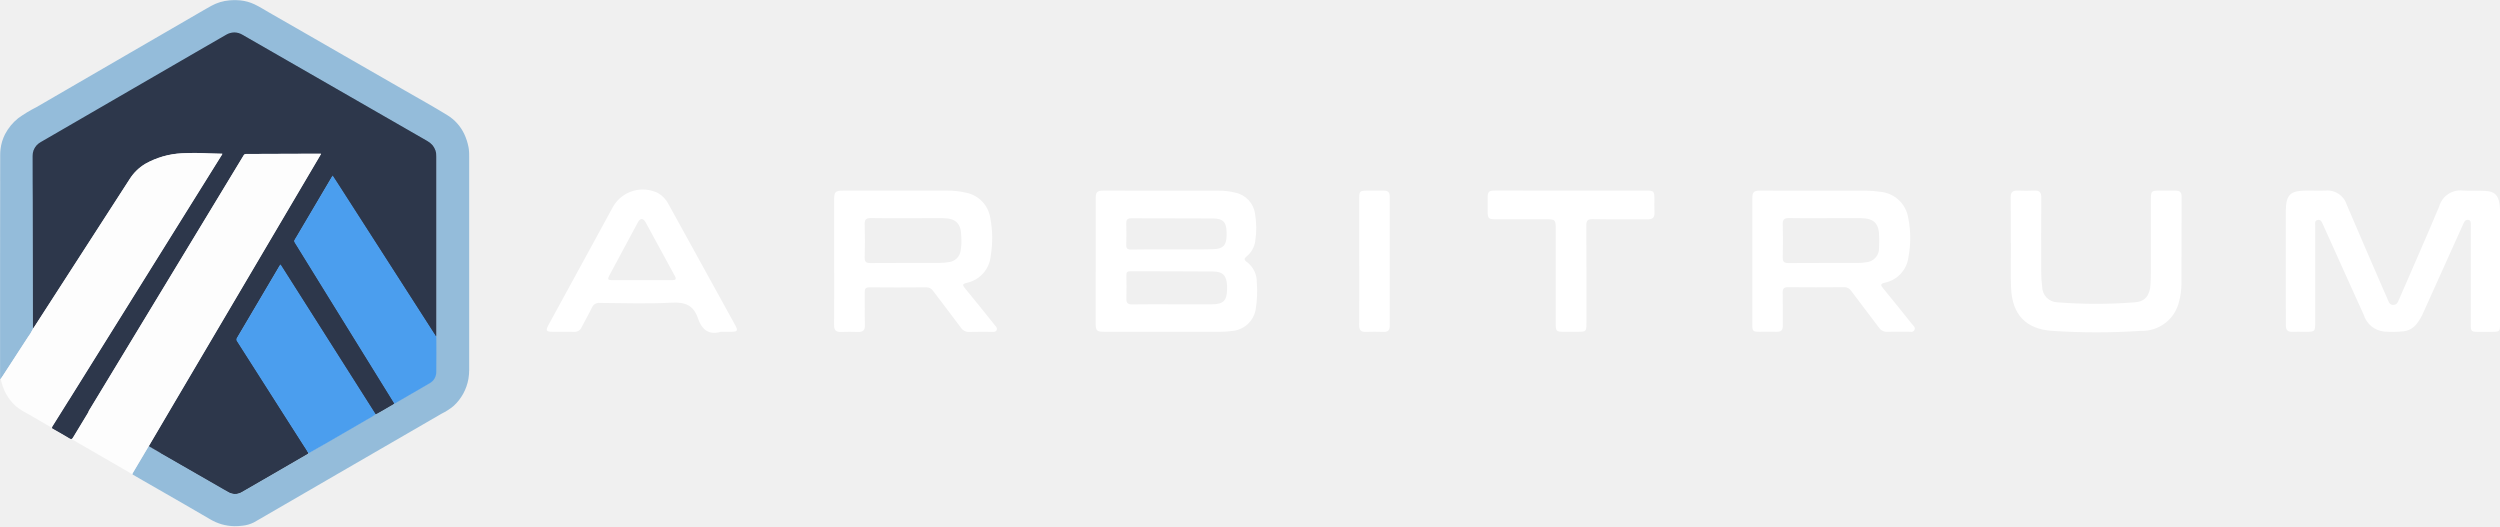
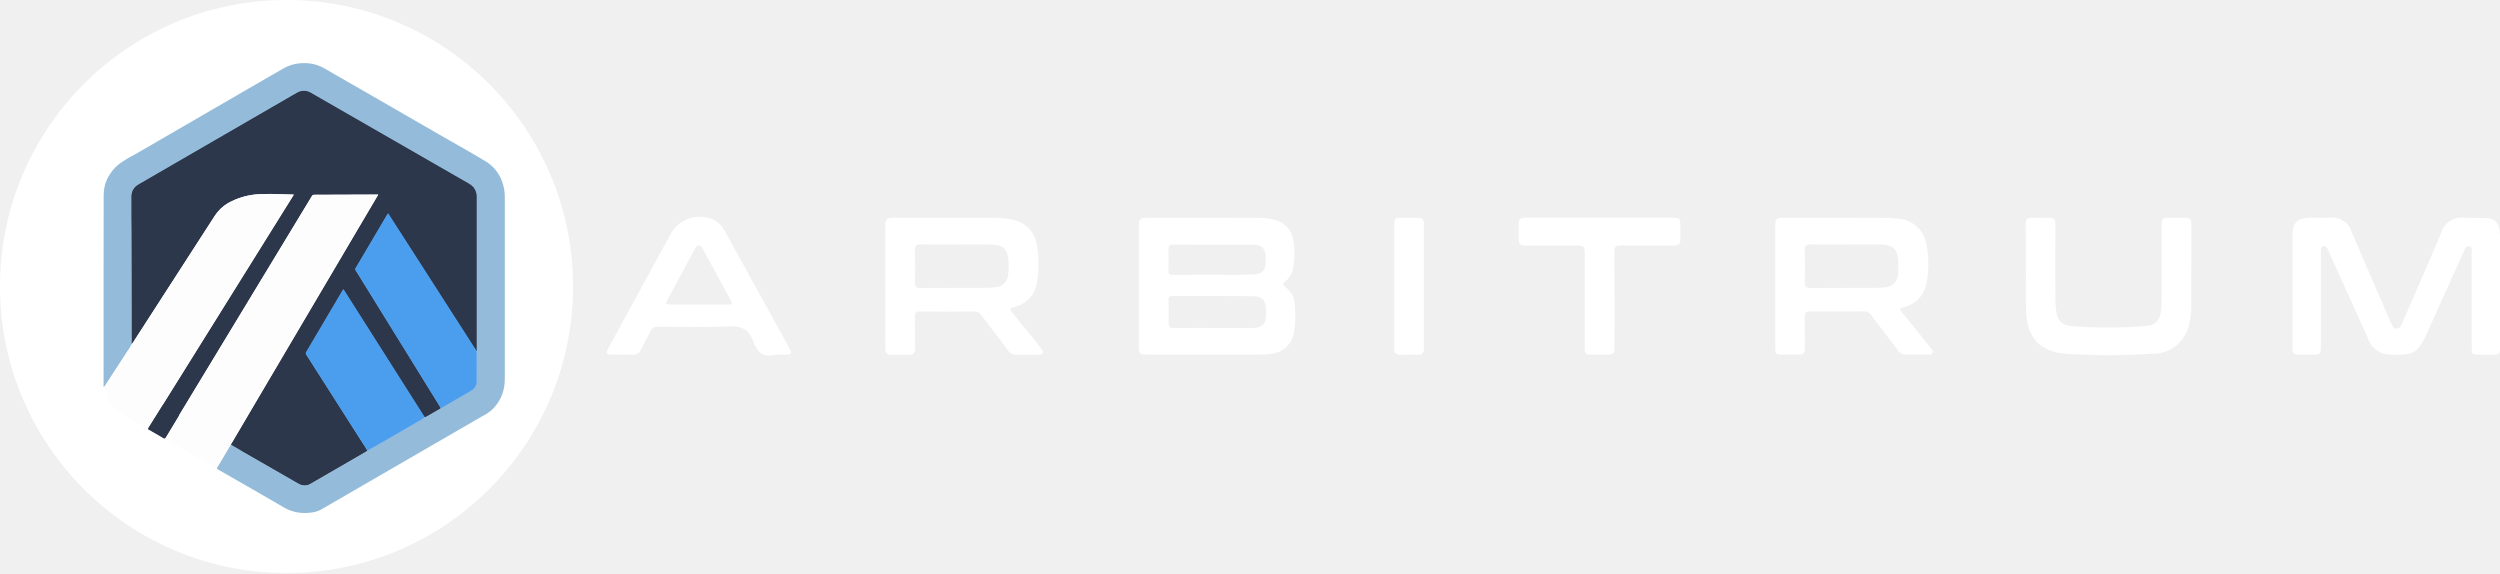
- <svg xmlns="http://www.w3.org/2000/svg" width="228.344" height="48.059" viewBox="0 0 228.344 48.059">
-   <g id="Group_65816" data-name="Group 65816" transform="translate(2262.248 4009.123)">
-     <g id="Group_65775" data-name="Group 65775" transform="translate(-2262.248 -4009.123)">
-       <path id="Path_183311" data-name="Path 183311" d="M-2217.622-3973.67c-.087.084-.109-.015-.138-.057-.182-.259-.347-.529-.517-.8-.583-.916-1.175-1.826-1.76-2.741q-1.5-2.344-3.007-4.683c-.631-.984-1.26-1.97-1.9-2.951-.694-1.072-1.375-2.152-2.072-3.221-.114-.174-.117-.177-.227.01q-1.574,2.666-3.144,5.334c-.262.448-.292.3.019.8q1.117,1.8,2.231,3.607,1.657,2.677,3.314,5.357,1.4,2.261,2.8,4.521l.488.792a.252.252,0,0,1,.064.181,1.1,1.1,0,0,1-.355.232c-.4.234-.79.467-1.191.69-.056.031-.108.078-.181.06l-.01-.009a1.936,1.936,0,0,1-.3-.426c-.912-1.442-1.831-2.88-2.743-4.321q-1.578-2.5-3.162-4.988c-.8-1.26-1.6-2.515-2.4-3.777a.192.192,0,0,0-.093-.1,1.155,1.155,0,0,0-.17.262c-.764,1.3-1.534,2.6-2.3,3.9q-.712,1.21-1.428,2.418a.3.3,0,0,0,.007.359c.553.85,1.092,1.709,1.638,2.563.814,1.271,1.619,2.548,2.432,3.819q.975,1.523,1.942,3.049a4.625,4.625,0,0,1,.465.777v0c-.029.09-.111.12-.182.161q-2.118,1.233-4.24,2.457c-.547.317-1.091.638-1.641.949a1.29,1.29,0,0,1-1.267.023c-.549-.275-1.068-.605-1.6-.91-1.568-.9-3.13-1.8-4.7-2.7-.28-.16-.559-.32-.835-.485-.058-.035-.137-.058-.132-.151v0q1.212-2.06,2.424-4.12,2.793-4.736,5.587-9.471,3.8-6.435,7.59-12.87c.042-.071.082-.142.135-.233h-.687l-3.294.011c-.949,0-1.9.011-2.846.01a.254.254,0,0,0-.253.142q-3.892,6.432-7.791,12.858-3.189,5.262-6.378,10.527l-1.43,2.363c-.051.085-.093.126-.146.131a.275.275,0,0,1-.158-.057q-.734-.443-1.486-.856c-.064-.036-.1-.065-.11-.1s.006-.081.046-.145q.757-1.207,1.511-2.415,1.28-2.048,2.557-4.1l11.369-18.229c.024-.039.046-.078.083-.141-.436-.013-.85-.03-1.263-.036a24.165,24.165,0,0,0-2.449-.006,7.57,7.57,0,0,0-3.331.962,4.288,4.288,0,0,0-1.41,1.369q-4.37,6.777-8.746,13.551c-.034.053-.076.1-.114.154l-.008-.01c-.072-.09-.042-.2-.042-.3,0-3.77.01-7.54-.007-11.311-.007-1.354-.031-2.707-.03-4.06a1.592,1.592,0,0,1,.847-1.486q3.946-2.277,7.885-4.565,3.787-2.193,7.577-4.381c.5-.29.993-.6,1.508-.86a1.421,1.421,0,0,1,1.42.042q4.4,2.522,8.8,5.056,4.051,2.327,8.1,4.655a1.61,1.61,0,0,1,.809,1,1.263,1.263,0,0,1,.037.337q0,8,0,16v.34A.641.641,0,0,1-2217.622-3973.67Z" transform="translate(2257.503 4004.403)" fill="#2d374b" />
-       <path id="Path_183312" data-name="Path 183312" d="M-2219.394-3994.835q0,4.637,0,9.273,0,1.453,0,2.907,0,3.082,0,6.164,0,.572,0,1.145a4.892,4.892,0,0,1-.067.816,4.375,4.375,0,0,1-1.364,2.494,5.531,5.531,0,0,1-1.079.692q-3.985,2.312-7.974,4.617l-1.615.935-2.413,1.4-3.823,2.214c-.448.259-.892.527-1.345.776a2.872,2.872,0,0,1-1.023.294,4.969,4.969,0,0,1-.722.045,4.442,4.442,0,0,1-2.242-.635c-1.55-.911-3.111-1.8-4.672-2.7q-.751-.429-1.5-.861c-.284-.163-.565-.331-.85-.491a.2.2,0,0,1-.059-.044c-.021-.025-.02-.055.009-.1q.731-1.227,1.456-2.457c.006-.009.019-.014.029-.021a2.47,2.47,0,0,0,.541.338l.531.306q3.09,1.782,6.188,3.552a1.266,1.266,0,0,0,.572.172,1.113,1.113,0,0,0,.61-.15c2.03-1.161,4.05-2.34,6.073-3.512.025-.015.048-.034.072-.05a.049.049,0,0,1,0-.011c.022-.05.072-.066.114-.09,1.925-1.121,3.855-2.233,5.78-3.352a.555.555,0,0,1,.227-.1c.472-.236.916-.522,1.375-.781.114-.064.227-.131.34-.2a.282.282,0,0,1,.14-.133c.979-.572,1.958-1.142,2.943-1.7a1.291,1.291,0,0,0,.7-1.2c0-.943,0-1.885,0-2.827a.356.356,0,0,1,.048-.257c0-.083.005-.167.005-.25v-.438q0-2.081,0-4.162,0-5.8,0-11.594a1.547,1.547,0,0,0-.356-1.056l0,0a1.811,1.811,0,0,0-.478-.383q-4.135-2.37-8.263-4.75l-.859-.494q-3.878-2.23-7.759-4.458a1.487,1.487,0,0,0-.715-.211,1.5,1.5,0,0,0-.779.215c-.916.522-1.827,1.052-2.739,1.581q-2.909,1.683-5.817,3.369l-1.2.695q-3.593,2.082-7.187,4.164a1.571,1.571,0,0,0-.358.28,1.394,1.394,0,0,0-.371.99q0,4.2.015,8.392,0,1.717.007,3.434,0,1.987.008,3.974c0,.006,0,.012-.008.018a4.889,4.889,0,0,1-.464.753c-.76,1.181-1.528,2.355-2.294,3.532-.052.08-.108.158-.168.245l-.019.028c-.066-.054-.048-.123-.048-.182q0-.875,0-1.75,0-2.993,0-5.986,0-1.618,0-3.234,0-4.671.011-9.342a4.616,4.616,0,0,1,.03-.511,4.031,4.031,0,0,1,.415-1.373,4.618,4.618,0,0,1,1.192-1.449,11.859,11.859,0,0,1,1.66-1.008q3.708-2.166,7.429-4.311l.735-.426,6.372-3.693c.49-.284.977-.571,1.472-.843a4.146,4.146,0,0,1,1.634-.49l.024,0c.061-.005.121-.01.183-.013s.137-.006.205-.007h.134l.064,0q.163,0,.324.019l.024,0a3.994,3.994,0,0,1,1.33.363c.472.224.916.509,1.37.769q2.014,1.154,4.027,2.311l2.75,1.583,1.568.9q2.012,1.157,4.026,2.313c1.289.742,2.593,1.462,3.86,2.241a4.037,4.037,0,0,1,1.562,1.739,5.007,5.007,0,0,1,.381,1.175c.013.063.023.127.033.192A4.981,4.981,0,0,1-2219.394-3994.835Z" transform="translate(2262.248 4009.123)" fill="#94bcda" />
-       <path id="Path_183313" data-name="Path 183313" d="M-2222.336-3972.223c-.052.091-.093.162-.135.233q-3.794,6.435-7.59,12.87l-5.587,9.472q-1.214,2.059-2.424,4.12v0c-.01.007-.023.012-.029.021q-.728,1.229-1.456,2.456c-.029.049-.03.08-.009.1l-1.615-.935-3.98-2.3c.052-.005.094-.046.146-.131l1.43-2.362q3.186-5.265,6.378-10.527,3.9-6.428,7.791-12.858a.255.255,0,0,1,.253-.142c.949,0,1.9-.007,2.846-.01l3.293-.011Z" transform="translate(2251.668 3986.274)" fill="#fdfdfd" />
-       <path id="Path_183314" data-name="Path 183314" d="M-2247.353-3912.673c.306.172.605.357.911.53l-1.43,2.363c-.051.085-.093.126-.146.131l-1.754-1.016c-.01-.037.006-.081.046-.145q.757-1.207,1.511-2.415l.382.223a.282.282,0,0,1,.14.133C-2247.579-3912.8-2247.467-3912.737-2247.353-3912.673Z" transform="translate(2254.524 3949.742)" fill="#2d374b" />
-       <path id="Path_183315" data-name="Path 183315" d="M-2225.474-3901.475l-.531-.306a2.489,2.489,0,0,1-.542-.337v0l.957.557C-2225.545-3901.542-2225.495-3901.525-2225.474-3901.475Z" transform="translate(2240.141 3942.868)" fill="#94bcda" />
-       <path id="Path_183316" data-name="Path 183316" d="M-2241.813-3972.344c-.036.063-.059.1-.083.141l-11.369,18.229q-1.278,2.049-2.558,4.1-.755,1.208-1.511,2.415c-.04.064-.056.107-.046.144l-2.24-1.3a5.508,5.508,0,0,1-1.078-.692,4.377,4.377,0,0,1-1.364-2.494c.06-.086.116-.165.168-.245.766-1.177,1.534-2.351,2.294-3.532a4.892,4.892,0,0,0,.464-.753v-.027l.008.009c.038-.051.079-.1.114-.154q4.374-6.775,8.746-13.551a4.289,4.289,0,0,1,1.41-1.368,7.566,7.566,0,0,1,3.331-.962,24.165,24.165,0,0,1,2.449.006C-2242.663-3972.375-2242.25-3972.357-2241.813-3972.344Z" transform="translate(2262.133 3986.396)" fill="#fdfdfd" />
-       <path id="Path_183317" data-name="Path 183317" d="M-2178.7-3952.3c0,1.072.014,2.143-.005,3.215a1.169,1.169,0,0,1-.591,1.033q-1.614.942-3.233,1.874-3.026-4.89-6.052-9.781-1.526-2.468-3.052-4.937a.227.227,0,0,1,0-.273q1.692-2.859,3.378-5.72c.021-.036.045-.069.084-.129.138.211.268.4.394.6l5.221,8.131,3.793,5.906A.863.863,0,0,0-2178.7-3952.3Z" transform="translate(2218.554 3983.053)" fill="#4b9eee" />
-       <path id="Path_183318" data-name="Path 183318" d="M-2192.839-3932a7.684,7.684,0,0,1-.819.5q-1.736,1.016-3.481,2.018c-.606.35-1.216.694-1.824,1.041q-.977-1.527-1.954-3.055-2.3-3.6-4.591-7.2a.232.232,0,0,1,0-.284q1.937-3.275,3.867-6.552a.381.381,0,0,1,.12-.16l1.608,2.533,7.026,11.069C-2192.872-3932.06-2192.856-3932.027-2192.839-3932Z" transform="translate(2227.146 3969.846)" fill="#4b9eee" />
-     </g>
-     <g id="Group_65776" data-name="Group 65776" transform="translate(-2212.308 -3991.815)">
-       <path id="Path_183319" data-name="Path 183319" d="M-1713.987-3956.473q0-2.422,0-4.843c0-.1,0-.2,0-.3.027-1.433.4-1.8,1.844-1.815.593-.006,1.187.023,1.779,0a1.84,1.84,0,0,1,1.938,1.281c1.1,2.593,2.228,5.17,3.347,7.753.144.332.3.661.434,1,.092.226.194.413.485.408s.383-.194.479-.417c1.234-2.856,2.5-5.7,3.7-8.57a2.013,2.013,0,0,1,2.176-1.457c.673.043,1.352-.006,2.025.031.866.048,1.2.374,1.322,1.236a6.11,6.11,0,0,1,.037.838q0,5.041,0,10.081c0,.678-.043.718-.736.72-.428,0-.857.005-1.285,0-.6-.006-.649-.05-.649-.647q0-4.422,0-8.845c0-.1,0-.2,0-.3-.007-.177.032-.387-.219-.431s-.354.112-.441.309c-.43.961-.867,1.921-1.3,2.881q-1.188,2.634-2.373,5.268a4.55,4.55,0,0,1-.63,1.057,1.751,1.751,0,0,1-1.173.659,10,10,0,0,1-1.775.023,2.191,2.191,0,0,1-1.873-1.545c-.85-1.856-1.683-3.72-2.522-5.58l-1.218-2.7c-.089-.2-.171-.418-.448-.372-.311.052-.238.315-.238.515q-.006,4.373,0,8.747c0,.958,0,.958-.935.957-.379,0-.759-.015-1.136,0-.444.022-.615-.158-.611-.61C-1713.977-3952.916-1713.987-3954.694-1713.987-3956.473Z" transform="translate(1872.827 3963.53)" fill="#fff" />
-       <path id="Path_183320" data-name="Path 183320" d="M-1999.432-3956.942q0-2.866,0-5.732c0-.6.115-.727.722-.728q5.262,0,10.524.006a5.847,5.847,0,0,1,1.516.183,2.278,2.278,0,0,1,1.786,1.9,7.774,7.774,0,0,1,.018,2.557,2.184,2.184,0,0,1-.765,1.348c-.21.179-.31.294-.017.509a2.252,2.252,0,0,1,.929,1.877,10.19,10.19,0,0,1-.1,2.461,2.379,2.379,0,0,1-2.176,1.979,7.379,7.379,0,0,1-.984.073q-5.336.008-10.673,0c-.693,0-.786-.1-.787-.805Q-1999.434-3954.126-1999.432-3956.942Zm6.991,3.924v0c1.217,0,2.434.011,3.651,0,1.03-.013,1.343-.345,1.356-1.382,0-.1,0-.2,0-.3-.038-.933-.363-1.305-1.288-1.315-2.516-.025-5.032-.011-7.548-.022-.284,0-.367.1-.362.375.014.707.023,1.415,0,2.121-.015.417.147.539.548.532C-1994.876-3953.031-1993.658-3953.018-1992.442-3953.018Zm0-5.015c.247,0,.494,0,.741,0,1.021,0,2.043.013,3.063-.023.844-.03,1.146-.376,1.157-1.2q0-.173,0-.346c0-.89-.316-1.25-1.206-1.257-2.5-.019-5.007,0-7.511-.017-.361,0-.45.16-.444.481.013.642.019,1.285,0,1.927-.012.341.092.453.445.448C-1994.943-3958.046-1993.691-3958.033-1992.439-3958.033Z" transform="translate(2049.572 3963.505)" fill="#fff" />
-       <path id="Path_183321" data-name="Path 183321" d="M-2062.179-3956.913q0-2.816,0-5.632c0-.752.1-.86.853-.861q4.692,0,9.385,0a7.546,7.546,0,0,1,1.862.2,2.775,2.775,0,0,1,2.156,2.26,9.786,9.786,0,0,1,.049,3.488,2.772,2.772,0,0,1-2.216,2.481c-.36.088-.383.191-.152.471.921,1.118,1.824,2.251,2.731,3.379.112.139.272.277.167.478-.091.174-.281.143-.443.143-.675,0-1.351-.013-2.025.007a.863.863,0,0,1-.79-.392c-.834-1.124-1.694-2.227-2.531-3.348a.73.73,0,0,0-.657-.334c-1.712.013-3.425.019-5.137,0-.387,0-.467.129-.458.483.021.988-.012,1.976.017,2.963.015.488-.187.646-.642.631-.51-.018-1.021-.019-1.531,0-.461.02-.646-.157-.642-.633.017-1.926.007-3.852.007-5.779Zm6.7-3.976v0c-1.1,0-2.206.018-3.309-.009-.44-.01-.617.1-.6.576.032,1,.031,2.008,0,3.011-.012.425.141.525.537.521,2.091-.016,4.181-.006,6.272-.012a6.062,6.062,0,0,0,.884-.073,1.224,1.224,0,0,0,1.068-1.018,5.293,5.293,0,0,0,.063-1.279c-.006-1.229-.482-1.71-1.7-1.719C-2053.335-3960.895-2054.405-3960.888-2055.475-3960.888Z" transform="translate(2088.426 3963.508)" fill="#fff" />
-       <path id="Path_183322" data-name="Path 183322" d="M-1841.936-3956.936q0-2.865,0-5.73c0-.608.117-.739.711-.739q4.866,0,9.732.006a8.914,8.914,0,0,1,1.229.1,2.832,2.832,0,0,1,2.565,2.374,9.333,9.333,0,0,1,.024,3.581,2.732,2.732,0,0,1-2.171,2.352c-.414.1-.374.231-.152.5q1.33,1.624,2.637,3.266c.127.159.353.31.229.552s-.378.154-.581.156c-.626.009-1.252-.014-1.877.008a.864.864,0,0,1-.789-.395c-.837-1.122-1.7-2.226-2.532-3.348a.728.728,0,0,0-.658-.332c-1.7.012-3.392.017-5.088,0-.387,0-.515.11-.506.5.023,1,0,2.009.012,3.013.006.4-.153.571-.554.56-.527-.015-1.054,0-1.581,0-.6-.005-.651-.057-.652-.646Q-1841.937-3954.047-1841.936-3956.936Zm6.683-3.953v0c-1.1,0-2.2.019-3.306-.009-.446-.011-.616.115-.6.578q.042,1.505,0,3.01c-.011.424.148.524.543.521,2.106-.016,4.212-.005,6.318-.01a4.767,4.767,0,0,0,.736-.06,1.272,1.272,0,0,0,1.2-1.325c.021-.328.011-.658.01-.987,0-1.233-.468-1.71-1.693-1.719C-1833.114-3960.9-1834.183-3960.889-1835.253-3960.889Z" transform="translate(1952.05 3963.508)" fill="#fff" />
-       <path id="Path_183323" data-name="Path 183323" d="M-1779.958-3958.636c0-1.384.016-2.768-.009-4.151-.009-.486.184-.65.641-.633.51.018,1.022.023,1.532,0,.481-.023.627.184.623.647-.017,2.306-.013,4.612-.005,6.918a9.214,9.214,0,0,0,.088,1.23,1.419,1.419,0,0,0,1.352,1.407,44.562,44.562,0,0,0,7.15,0c.91-.071,1.336-.648,1.391-1.635.049-.87.033-1.745.035-2.618,0-1.763,0-3.525,0-5.288,0-.566.092-.652.663-.657.527,0,1.054,0,1.581,0,.389-.007.564.151.562.559-.012,2.669-.008,5.337-.016,8.006a6.341,6.341,0,0,1-.216,1.563,3.461,3.461,0,0,1-3.488,2.683,61.154,61.154,0,0,1-8.1,0c-2.414-.163-3.657-1.495-3.758-3.929-.056-1.365-.01-2.734-.01-4.1Z" transform="translate(1913.678 3963.518)" fill="#fff" />
-       <path id="Path_183324" data-name="Path 183324" d="M-2115.213-3950.672c-1.141.335-1.754-.265-2.084-1.244-.4-1.182-1.164-1.485-2.383-1.42-2.183.117-4.378.04-6.567.025a.694.694,0,0,0-.731.431c-.293.607-.64,1.188-.942,1.791a.692.692,0,0,1-.708.419c-.658-.014-1.317,0-1.975-.006-.562-.005-.617-.117-.321-.661q2-3.663,4-7.323c.631-1.156,1.256-2.314,1.891-3.468a3.135,3.135,0,0,1,4.088-1.219,2.408,2.408,0,0,1,.969,1.027q2.255,4.085,4.506,8.171c.524.951,1.051,1.9,1.572,2.854.287.524.229.614-.372.62-.165,0-.329,0-.494,0Zm-7.235-4.721c.938,0,1.877,0,2.815,0,.308,0,.389-.089.232-.376-.893-1.631-1.774-3.268-2.669-4.9-.225-.409-.49-.408-.714.006-.877,1.621-1.74,3.249-2.617,4.87-.161.3-.114.4.237.4C-2124.259-3955.4-2123.353-3955.392-2122.448-3955.393Z" transform="translate(2131.102 3963.672)" fill="#fff" />
-       <path id="Path_183325" data-name="Path 183325" d="M-1897.793-3963.407q3.434,0,6.868,0c.642,0,.708.067.713.7,0,.428-.017.857.007,1.284.027.471-.169.646-.637.642-1.663-.015-3.327.012-4.99-.018-.478-.009-.606.124-.6.6.021,2.981.011,5.962.011,8.943,0,.709-.035.742-.763.744-.461,0-.922,0-1.383,0-.574,0-.657-.08-.657-.657q0-4.3,0-8.6c0-1.02,0-1.021-1-1.021-1.515,0-3.031,0-4.546,0-.574,0-.667-.094-.674-.651-.006-.428-.006-.856,0-1.285.005-.589.1-.686.7-.686Q-1901.276-3963.41-1897.793-3963.407Z" transform="translate(1991.382 3963.508)" fill="#fff" />
-       <path id="Path_183326" data-name="Path 183326" d="M-1936.236-3956.943v-5.779c0-.61.064-.677.68-.682.527,0,1.054,0,1.581,0,.366,0,.528.153.528.539q-.012,5.9,0,11.806c0,.405-.154.568-.553.558-.543-.015-1.087-.019-1.63,0-.445.016-.614-.163-.61-.612.015-1.943.006-3.886.006-5.829Z" transform="translate(2010.443 3963.507)" fill="#fff" />
+ <svg xmlns="http://www.w3.org/2000/svg" width="235.58" height="54" viewBox="0 0 235.58 54">
+   <g id="Group_66284" data-name="Group 66284" transform="translate(-1530 -7070)">
+     <circle id="Ellipse_13295" data-name="Ellipse 13295" cx="27" cy="27" r="27" transform="translate(1530 7070)" fill="#fff" />
+     <g id="Group_65777" data-name="Group 65777" transform="translate(3799.484 11082.234)">
+       <g id="Group_65775" data-name="Group 65775" transform="translate(-2259.725 -4006.294)">
+         <path id="Path_183311" data-name="Path 183311" d="M-2221.974-3976.947c-.077.074-.1-.013-.122-.05-.16-.228-.306-.466-.456-.7-.514-.808-1.037-1.611-1.553-2.418q-1.322-2.068-2.652-4.132c-.557-.868-1.111-1.738-1.672-2.6-.612-.946-1.213-1.9-1.828-2.842-.1-.153-.1-.156-.2.008q-1.389,2.352-2.774,4.706c-.231.4-.258.264.017.706q.985,1.59,1.969,3.182l2.923,4.726q1.233,1.995,2.466,3.989l.43.7a.223.223,0,0,1,.057.159.97.97,0,0,1-.313.2c-.348.206-.7.412-1.051.608-.049.027-.1.069-.16.052l-.009-.008a1.707,1.707,0,0,1-.262-.376c-.8-1.272-1.615-2.541-2.42-3.812q-1.393-2.2-2.79-4.4c-.7-1.112-1.415-2.219-2.115-3.332a.168.168,0,0,0-.082-.086,1.013,1.013,0,0,0-.15.231c-.674,1.149-1.354,2.294-2.029,3.442q-.628,1.068-1.26,2.134a.264.264,0,0,0,.006.317c.488.75.963,1.508,1.445,2.261.718,1.121,1.428,2.248,2.146,3.369q.86,1.344,1.714,2.69a4.091,4.091,0,0,1,.41.686v0c-.025.079-.1.106-.16.142q-1.868,1.088-3.74,2.168c-.482.279-.962.563-1.448.837a1.137,1.137,0,0,1-1.118.021c-.484-.242-.942-.534-1.413-.8-1.384-.791-2.762-1.591-4.146-2.381-.247-.141-.493-.283-.736-.428-.051-.031-.121-.051-.116-.133v0q1.069-1.818,2.139-3.635,2.464-4.179,4.929-8.356,3.349-5.677,6.7-11.355c.037-.062.072-.125.119-.205h-.606l-2.906.01c-.837,0-1.674.01-2.511.009a.224.224,0,0,0-.223.125q-3.434,5.674-6.874,11.344-2.814,4.643-5.627,9.287l-1.261,2.085c-.045.075-.082.111-.128.115a.242.242,0,0,1-.139-.05q-.647-.391-1.311-.756c-.057-.032-.089-.058-.1-.09s.005-.071.04-.127q.668-1.065,1.333-2.131,1.129-1.807,2.256-3.615l10.03-16.082c.021-.034.041-.069.073-.125-.384-.011-.75-.027-1.115-.032a21.321,21.321,0,0,0-2.16-.005,6.678,6.678,0,0,0-2.939.849,3.787,3.787,0,0,0-1.244,1.208q-3.855,5.979-7.717,11.955c-.03.047-.067.091-.1.136l-.007-.008c-.063-.08-.037-.175-.037-.264,0-3.326.009-6.653-.007-9.979-.006-1.194-.027-2.388-.026-3.582a1.4,1.4,0,0,1,.747-1.311q3.481-2.009,6.957-4.028,3.341-1.935,6.685-3.865c.442-.255.876-.526,1.331-.759a1.253,1.253,0,0,1,1.253.037q3.885,2.225,7.764,4.461,3.574,2.053,7.147,4.107a1.422,1.422,0,0,1,.714.883,1.129,1.129,0,0,1,.032.3q0,7.058,0,14.116v.3A.569.569,0,0,1-2221.974-3976.947Z" transform="translate(2257.159 4004.061)" fill="#2d374b" />
+         <path id="Path_183312" data-name="Path 183312" d="M-2224.439-3996.517q0,4.091,0,8.182,0,1.282,0,2.565,0,2.719,0,5.438,0,.505,0,1.01a4.326,4.326,0,0,1-.059.72,3.861,3.861,0,0,1-1.2,2.2,4.863,4.863,0,0,1-.952.61q-3.516,2.04-7.035,4.074l-1.425.825-2.129,1.233-3.373,1.954c-.4.229-.787.465-1.187.685a2.536,2.536,0,0,1-.9.26,4.415,4.415,0,0,1-.637.04,3.915,3.915,0,0,1-1.978-.56c-1.367-.8-2.745-1.591-4.122-2.379q-.663-.379-1.325-.759c-.25-.144-.5-.292-.75-.434a.167.167,0,0,1-.052-.039c-.019-.022-.018-.049.008-.092q.645-1.083,1.285-2.168c.005-.008.017-.012.025-.019a2.181,2.181,0,0,0,.478.3l.468.27q2.726,1.572,5.459,3.134a1.116,1.116,0,0,0,.5.151.985.985,0,0,0,.538-.132c1.791-1.024,3.573-2.064,5.358-3.1.022-.013.043-.03.064-.044a.042.042,0,0,1,0-.01c.019-.044.063-.059.1-.08,1.7-.989,3.4-1.97,5.1-2.957a.491.491,0,0,1,.2-.088c.417-.208.809-.461,1.214-.689.1-.057.2-.115.3-.173a.25.25,0,0,1,.123-.117q1.3-.757,2.6-1.5a1.139,1.139,0,0,0,.615-1.06c0-.832,0-1.663,0-2.495a.314.314,0,0,1,.043-.227c0-.074,0-.147,0-.221v-.386q0-1.836,0-3.672,0-5.115,0-10.229a1.362,1.362,0,0,0-.314-.932l0,0a1.594,1.594,0,0,0-.422-.338q-3.648-2.092-7.29-4.191l-.758-.436q-3.422-1.968-6.846-3.934a1.311,1.311,0,0,0-.631-.186,1.326,1.326,0,0,0-.688.19c-.808.46-1.611.928-2.416,1.395q-2.567,1.485-5.132,2.972l-1.06.613q-3.171,1.837-6.341,3.673a1.4,1.4,0,0,0-.316.247,1.231,1.231,0,0,0-.327.874q0,3.7.014,7.4l.006,3.03q0,1.753.007,3.506l-.007.016a4.3,4.3,0,0,1-.41.665c-.67,1.042-1.348,2.078-2.024,3.116-.046.071-.1.14-.148.216l-.017.024c-.059-.047-.043-.108-.043-.16v-1.544q0-2.641,0-5.282,0-1.427,0-2.854,0-4.121.009-8.242a4.147,4.147,0,0,1,.026-.451,3.563,3.563,0,0,1,.366-1.211,4.073,4.073,0,0,1,1.052-1.278,10.4,10.4,0,0,1,1.464-.89q3.272-1.911,6.554-3.8l.648-.375,5.622-3.258c.432-.251.862-.5,1.3-.744a3.66,3.66,0,0,1,1.441-.433h.021c.054,0,.107-.009.161-.011s.121-.005.181-.007h.175q.143,0,.286.017h.021a3.526,3.526,0,0,1,1.173.321c.417.2.808.449,1.209.679q1.777,1.018,3.552,2.039l2.426,1.4,1.384.8q1.775,1.02,3.552,2.04c1.137.655,2.288,1.29,3.405,1.978a3.56,3.56,0,0,1,1.378,1.534,4.444,4.444,0,0,1,.336,1.037c.011.056.021.113.029.169A4.4,4.4,0,0,1-2224.439-3996.517Z" transform="translate(2262.248 4009.123)" fill="#94bcda" />
+         <path id="Path_183313" data-name="Path 183313" d="M-2225.023-3972.223l-.119.205q-3.348,5.678-6.7,11.355l-4.929,8.356q-1.071,1.816-2.138,3.635v0c-.009.006-.02.01-.026.019q-.642,1.084-1.284,2.167c-.025.043-.027.07-.008.093l-1.425-.825-3.511-2.032c.046,0,.083-.04.129-.116l1.261-2.084q2.811-4.646,5.627-9.288,3.438-5.671,6.874-11.344a.225.225,0,0,1,.223-.125c.837,0,1.674-.006,2.511-.009l2.906-.01Z" transform="translate(2250.902 3984.62)" fill="#fdfdfd" />
+         <path id="Path_183314" data-name="Path 183314" d="M-2247.638-3912.738c.27.152.534.315.8.468l-1.261,2.085c-.045.075-.082.111-.128.115l-1.547-.9c-.009-.033.005-.071.041-.127q.668-1.065,1.333-2.131l.337.2a.25.25,0,0,1,.123.117C-2247.838-3912.853-2247.738-3912.794-2247.638-3912.738Z" transform="translate(2253.965 3945.443)" fill="#2d374b" />
+         <path id="Path_183315" data-name="Path 183315" d="M-2225.6-3901.551l-.468-.27a2.194,2.194,0,0,1-.478-.3v0l.844.491C-2225.663-3901.61-2225.619-3901.6-2225.6-3901.551Z" transform="translate(2238.541 3938.071)" fill="#94bcda" />
+         <path id="Path_183316" data-name="Path 183316" d="M-2244.2-3972.353c-.032.055-.052.091-.073.125l-10.03,16.083q-1.128,1.808-2.257,3.615-.666,1.065-1.333,2.13c-.035.057-.05.095-.041.127l-1.976-1.146a4.855,4.855,0,0,1-.951-.611,3.862,3.862,0,0,1-1.2-2.2c.053-.076.1-.145.148-.216.676-1.038,1.354-2.074,2.024-3.117a4.3,4.3,0,0,0,.41-.665v-.024l.007.008c.033-.045.07-.089.1-.136q3.859-5.977,7.716-11.956a3.788,3.788,0,0,1,1.244-1.207,6.68,6.68,0,0,1,2.939-.849,21.4,21.4,0,0,1,2.16.005C-2244.947-3972.38-2244.582-3972.365-2244.2-3972.353Z" transform="translate(2262.125 3984.75)" fill="#fdfdfd" />
+         <path id="Path_183317" data-name="Path 183317" d="M-2180.231-3954.034c0,.946.013,1.891,0,2.836a1.032,1.032,0,0,1-.522.912q-1.424.831-2.852,1.653-2.67-4.315-5.339-8.63-1.347-2.177-2.693-4.356a.2.2,0,0,1,0-.241q1.493-2.522,2.98-5.047c.019-.031.04-.061.074-.114.122.186.236.357.347.531l4.606,7.174,3.346,5.211A.765.765,0,0,0-2180.231-3954.034Z" transform="translate(2215.391 3981.166)" fill="#4b9eee" />
+         <path id="Path_183318" data-name="Path 183318" d="M-2194.337-3933.608a6.806,6.806,0,0,1-.723.437q-1.532.9-3.071,1.781c-.535.309-1.073.612-1.61.918q-.862-1.347-1.724-2.7-2.025-3.176-4.051-6.351a.205.205,0,0,1,0-.251q1.708-2.889,3.412-5.781a.339.339,0,0,1,.106-.141l1.419,2.235,6.2,9.766C-2194.365-3933.665-2194.352-3933.636-2194.337-3933.608Z" transform="translate(2224.605 3967.002)" fill="#4b9eee" />
+       </g>
+       <g id="Group_65776" data-name="Group 65776" transform="translate(-2212.308 -3991.815)">
+         <path id="Path_183319" data-name="Path 183319" d="M-1713.987-3956.473q0-2.422,0-4.843c0-.1,0-.2,0-.3.027-1.433.4-1.8,1.844-1.815.593-.006,1.187.023,1.779,0a1.84,1.84,0,0,1,1.938,1.281c1.1,2.593,2.228,5.17,3.347,7.753.144.332.3.661.434,1,.092.226.194.413.485.408s.383-.194.479-.417c1.234-2.856,2.5-5.7,3.7-8.57a2.013,2.013,0,0,1,2.176-1.457c.673.043,1.352-.006,2.025.031.866.048,1.2.374,1.322,1.236a6.11,6.11,0,0,1,.037.838q0,5.041,0,10.081c0,.678-.043.718-.736.72-.428,0-.857.005-1.285,0-.6-.006-.649-.05-.649-.647q0-4.422,0-8.845c0-.1,0-.2,0-.3-.007-.177.032-.387-.219-.431s-.354.112-.441.309c-.43.961-.867,1.921-1.3,2.881q-1.188,2.634-2.373,5.268a4.55,4.55,0,0,1-.63,1.057,1.751,1.751,0,0,1-1.173.659,10,10,0,0,1-1.775.023,2.191,2.191,0,0,1-1.873-1.545c-.85-1.856-1.683-3.72-2.522-5.58l-1.218-2.7c-.089-.2-.171-.418-.448-.372-.311.052-.238.315-.238.515q-.006,4.373,0,8.747c0,.958,0,.958-.935.957-.379,0-.759-.015-1.136,0-.444.022-.615-.158-.611-.61C-1713.977-3952.916-1713.987-3954.694-1713.987-3956.473Z" transform="translate(1872.827 3963.53)" fill="#fff" />
+         <path id="Path_183320" data-name="Path 183320" d="M-1999.432-3956.942q0-2.866,0-5.732c0-.6.115-.727.722-.728q5.262,0,10.524.006a5.847,5.847,0,0,1,1.516.183,2.278,2.278,0,0,1,1.786,1.9,7.774,7.774,0,0,1,.018,2.557,2.184,2.184,0,0,1-.765,1.348c-.21.179-.31.294-.017.509a2.252,2.252,0,0,1,.929,1.877,10.19,10.19,0,0,1-.1,2.461,2.379,2.379,0,0,1-2.176,1.979,7.379,7.379,0,0,1-.984.073q-5.336.008-10.673,0c-.693,0-.786-.1-.787-.805Q-1999.434-3954.126-1999.432-3956.942Zm6.991,3.924v0c1.217,0,2.434.011,3.651,0,1.03-.013,1.343-.345,1.356-1.382,0-.1,0-.2,0-.3-.038-.933-.363-1.305-1.288-1.315-2.516-.025-5.032-.011-7.548-.022-.284,0-.367.1-.362.375.014.707.023,1.415,0,2.121-.015.417.147.539.548.532C-1994.876-3953.031-1993.658-3953.018-1992.442-3953.018Zm0-5.015c.247,0,.494,0,.741,0,1.021,0,2.043.013,3.063-.023.844-.03,1.146-.376,1.157-1.2q0-.173,0-.346c0-.89-.316-1.25-1.206-1.257-2.5-.019-5.007,0-7.511-.017-.361,0-.45.16-.444.481.013.642.019,1.285,0,1.927-.012.341.092.453.445.448C-1994.943-3958.046-1993.691-3958.033-1992.439-3958.033Z" transform="translate(2049.572 3963.505)" fill="#fff" />
+         <path id="Path_183321" data-name="Path 183321" d="M-2062.179-3956.913q0-2.816,0-5.632c0-.752.1-.86.853-.861q4.692,0,9.385,0a7.546,7.546,0,0,1,1.862.2,2.775,2.775,0,0,1,2.156,2.26,9.786,9.786,0,0,1,.049,3.488,2.772,2.772,0,0,1-2.216,2.481c-.36.088-.383.191-.152.471.921,1.118,1.824,2.251,2.731,3.379.112.139.272.277.167.478-.091.174-.281.143-.443.143-.675,0-1.351-.013-2.025.007a.863.863,0,0,1-.79-.392c-.834-1.124-1.694-2.227-2.531-3.348a.73.73,0,0,0-.657-.334c-1.712.013-3.425.019-5.137,0-.387,0-.467.129-.458.483.021.988-.012,1.976.017,2.963.015.488-.187.646-.642.631-.51-.018-1.021-.019-1.531,0-.461.02-.646-.157-.642-.633.017-1.926.007-3.852.007-5.779Zm6.7-3.976v0c-1.1,0-2.206.018-3.309-.009-.44-.01-.617.1-.6.576.032,1,.031,2.008,0,3.011-.012.425.141.525.537.521,2.091-.016,4.181-.006,6.272-.012a6.062,6.062,0,0,0,.884-.073,1.224,1.224,0,0,0,1.068-1.018,5.293,5.293,0,0,0,.063-1.279c-.006-1.229-.482-1.71-1.7-1.719C-2053.335-3960.895-2054.405-3960.888-2055.475-3960.888Z" transform="translate(2088.426 3963.508)" fill="#fff" />
+         <path id="Path_183322" data-name="Path 183322" d="M-1841.936-3956.936q0-2.865,0-5.73c0-.608.117-.739.711-.739q4.866,0,9.732.006a8.914,8.914,0,0,1,1.229.1,2.832,2.832,0,0,1,2.565,2.374,9.333,9.333,0,0,1,.024,3.581,2.732,2.732,0,0,1-2.171,2.352c-.414.1-.374.231-.152.5q1.33,1.624,2.637,3.266c.127.159.353.31.229.552s-.378.154-.581.156c-.626.009-1.252-.014-1.877.008a.864.864,0,0,1-.789-.395c-.837-1.122-1.7-2.226-2.532-3.348a.728.728,0,0,0-.658-.332c-1.7.012-3.392.017-5.088,0-.387,0-.515.11-.506.5.023,1,0,2.009.012,3.013.006.4-.153.571-.554.56-.527-.015-1.054,0-1.581,0-.6-.005-.651-.057-.652-.646Q-1841.937-3954.047-1841.936-3956.936Zm6.683-3.953v0c-1.1,0-2.2.019-3.306-.009-.446-.011-.616.115-.6.578q.042,1.505,0,3.01c-.011.424.148.524.543.521,2.106-.016,4.212-.005,6.318-.01a4.767,4.767,0,0,0,.736-.06,1.272,1.272,0,0,0,1.2-1.325c.021-.328.011-.658.01-.987,0-1.233-.468-1.71-1.693-1.719C-1833.114-3960.9-1834.183-3960.889-1835.253-3960.889Z" transform="translate(1952.05 3963.508)" fill="#fff" />
+         <path id="Path_183323" data-name="Path 183323" d="M-1779.958-3958.636c0-1.384.016-2.768-.009-4.151-.009-.486.184-.65.641-.633.51.018,1.022.023,1.532,0,.481-.023.627.184.623.647-.017,2.306-.013,4.612-.005,6.918a9.214,9.214,0,0,0,.088,1.23,1.419,1.419,0,0,0,1.352,1.407,44.562,44.562,0,0,0,7.15,0c.91-.071,1.336-.648,1.391-1.635.049-.87.033-1.745.035-2.618,0-1.763,0-3.525,0-5.288,0-.566.092-.652.663-.657.527,0,1.054,0,1.581,0,.389-.007.564.151.562.559-.012,2.669-.008,5.337-.016,8.006a6.341,6.341,0,0,1-.216,1.563,3.461,3.461,0,0,1-3.488,2.683,61.154,61.154,0,0,1-8.1,0c-2.414-.163-3.657-1.495-3.758-3.929-.056-1.365-.01-2.734-.01-4.1Z" transform="translate(1913.678 3963.518)" fill="#fff" />
+         <path id="Path_183324" data-name="Path 183324" d="M-2115.213-3950.672c-1.141.335-1.754-.265-2.084-1.244-.4-1.182-1.164-1.485-2.383-1.42-2.183.117-4.378.04-6.567.025a.694.694,0,0,0-.731.431c-.293.607-.64,1.188-.942,1.791a.692.692,0,0,1-.708.419c-.658-.014-1.317,0-1.975-.006-.562-.005-.617-.117-.321-.661q2-3.663,4-7.323c.631-1.156,1.256-2.314,1.891-3.468a3.135,3.135,0,0,1,4.088-1.219,2.408,2.408,0,0,1,.969,1.027q2.255,4.085,4.506,8.171c.524.951,1.051,1.9,1.572,2.854.287.524.229.614-.372.62-.165,0-.329,0-.494,0Zm-7.235-4.721c.938,0,1.877,0,2.815,0,.308,0,.389-.089.232-.376-.893-1.631-1.774-3.268-2.669-4.9-.225-.409-.49-.408-.714.006-.877,1.621-1.74,3.249-2.617,4.87-.161.3-.114.4.237.4C-2124.259-3955.4-2123.353-3955.392-2122.448-3955.393Z" transform="translate(2131.102 3963.672)" fill="#fff" />
+         <path id="Path_183325" data-name="Path 183325" d="M-1897.793-3963.407q3.434,0,6.868,0c.642,0,.708.067.713.7,0,.428-.017.857.007,1.284.027.471-.169.646-.637.642-1.663-.015-3.327.012-4.99-.018-.478-.009-.606.124-.6.6.021,2.981.011,5.962.011,8.943,0,.709-.035.742-.763.744-.461,0-.922,0-1.383,0-.574,0-.657-.08-.657-.657q0-4.3,0-8.6c0-1.02,0-1.021-1-1.021-1.515,0-3.031,0-4.546,0-.574,0-.667-.094-.674-.651-.006-.428-.006-.856,0-1.285.005-.589.1-.686.7-.686Q-1901.276-3963.41-1897.793-3963.407Z" transform="translate(1991.382 3963.508)" fill="#fff" />
+         <path id="Path_183326" data-name="Path 183326" d="M-1936.236-3956.943v-5.779c0-.61.064-.677.68-.682.527,0,1.054,0,1.581,0,.366,0,.528.153.528.539q-.012,5.9,0,11.806c0,.405-.154.568-.553.558-.543-.015-1.087-.019-1.63,0-.445.016-.614-.163-.61-.612.015-1.943.006-3.886.006-5.829Z" transform="translate(2010.443 3963.507)" fill="#fff" />
+       </g>
    </g>
  </g>
</svg>
